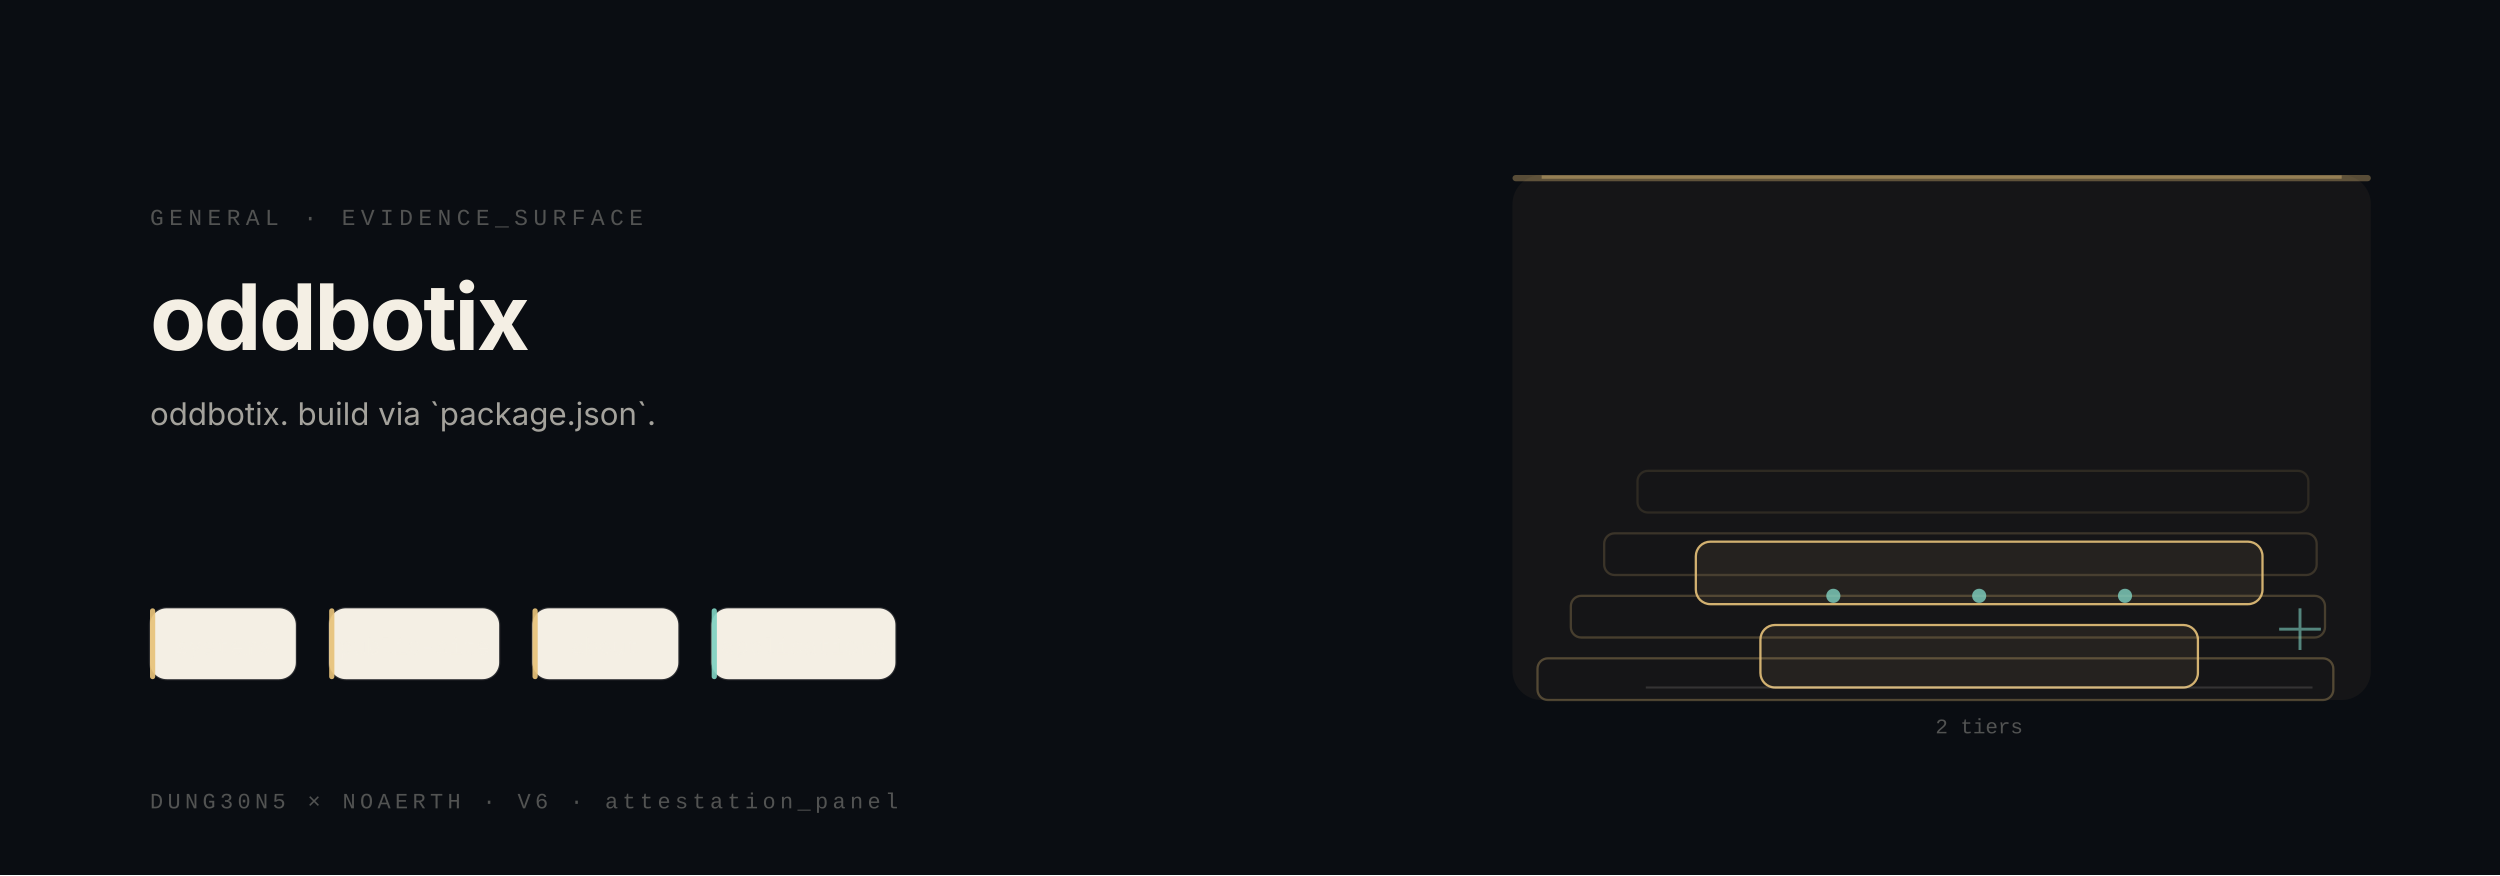
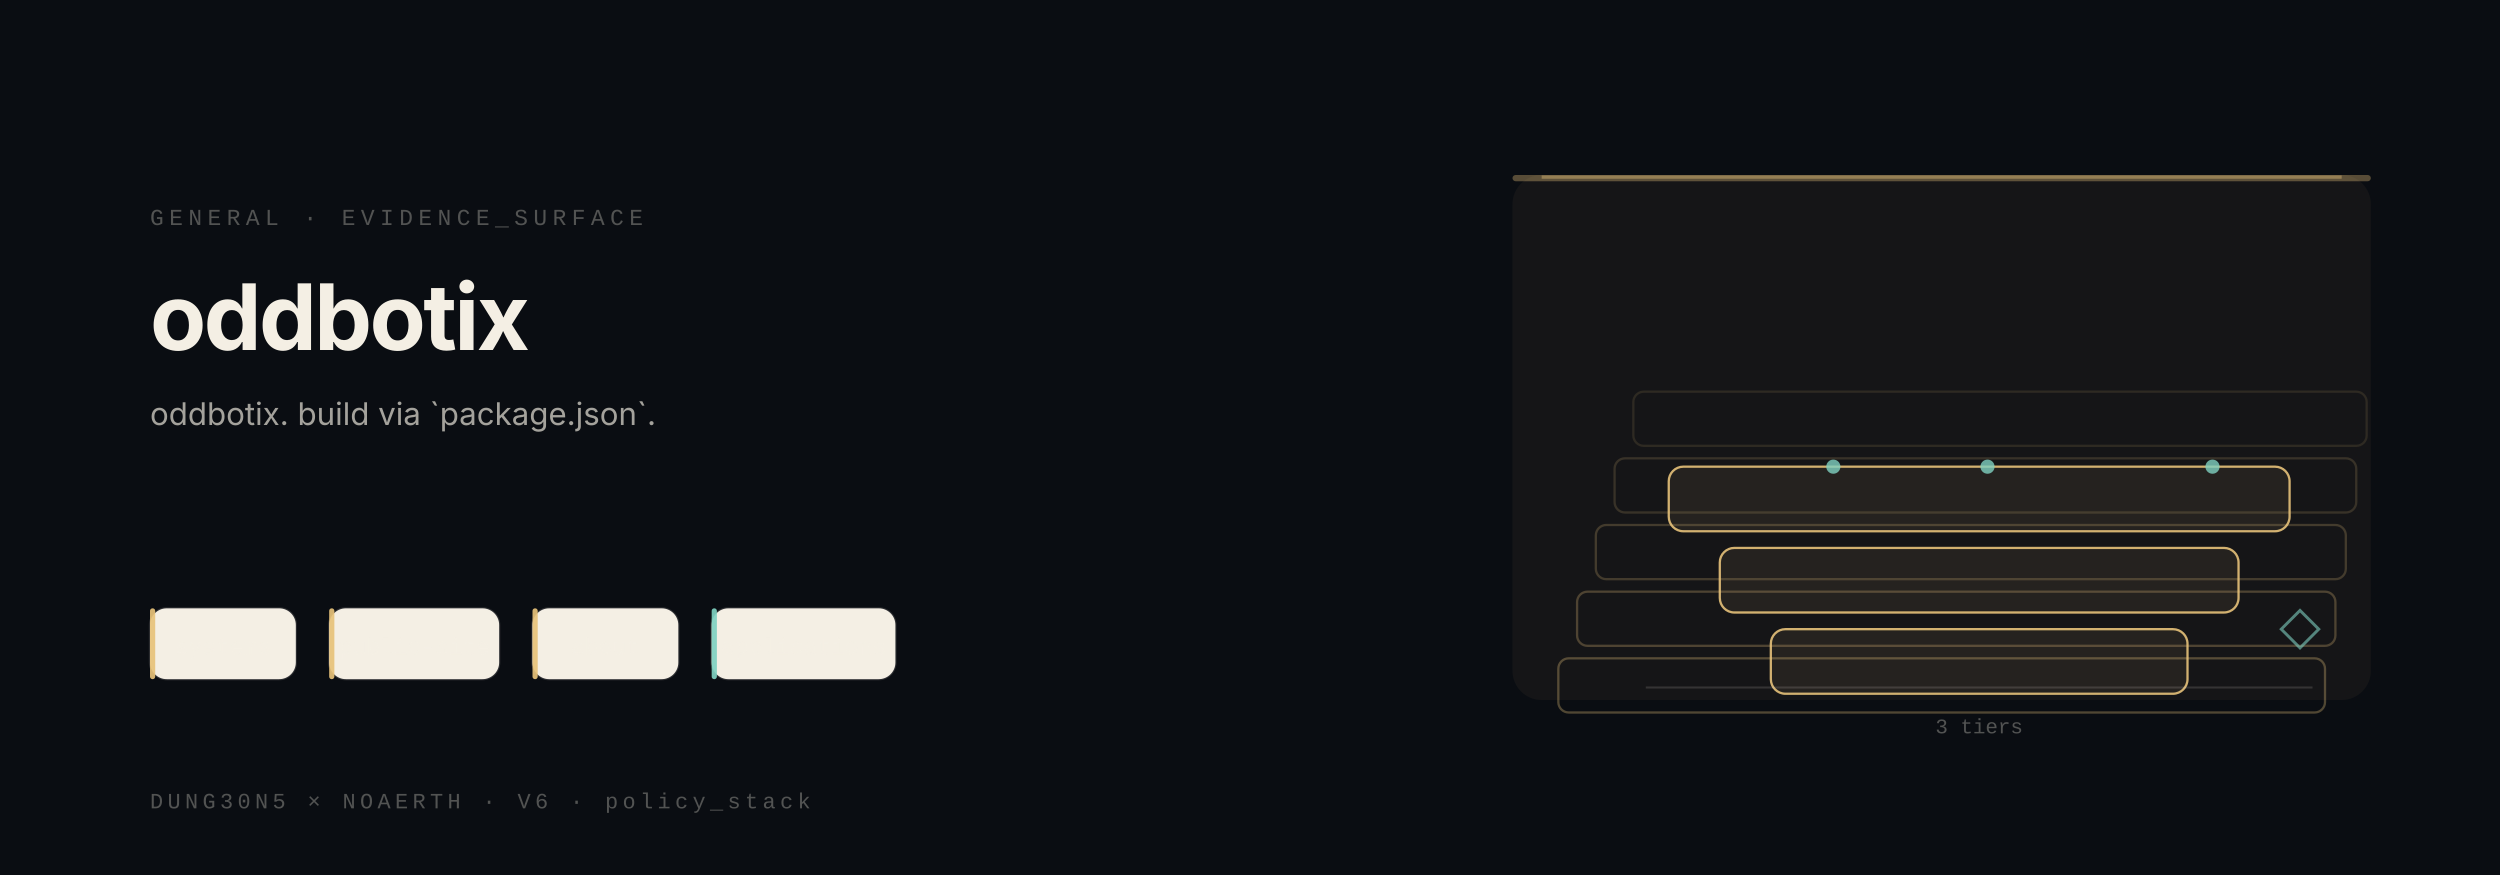
<svg xmlns="http://www.w3.org/2000/svg" viewBox="0 0 1200 420" width="1200" height="420" role="img" aria-label="oddbotix: claims stack into tiers, and evidence is carried up to be checked">
  <rect width="1200" height="420" fill="#0a0d12" />
  <text x="72" y="108" font-family="ui-monospace, SFMono-Regular, Menlo, Monaco, Consolas, 'Liberation Mono', monospace" font-size="11" letter-spacing="2.6" fill="#f4efe44f">GENERAL · EVIDENCE_SURFACE</text>
  <text x="72" y="168" font-family="-apple-system, BlinkMacSystemFont, 'Segoe UI', Inter, Helvetica, Arial, sans-serif" font-size="44" font-weight="660" letter-spacing="-1.2" fill="#f4efe4">oddbotix</text>
  <text x="72" y="204" font-family="-apple-system, BlinkMacSystemFont, 'Segoe UI', Inter, Helvetica, Arial, sans-serif" font-size="15" fill="#f4efe4a8">oddbotix. build via `package.json`.</text>
  <rect x="72.0" y="292.0" width="70.0" height="34.0" rx="8" fill="#f4efe4" stroke="#f4efe424" stroke-width="1.1" />
  <rect x="72.0" y="292.0" width="2.5" height="34.0" rx="1.2" fill="#e7c27a" opacity="0.92" />
  <text x="107.0" y="314" font-family="ui-monospace, SFMono-Regular, Menlo, Monaco, Consolas, 'Liberation Mono', monospace" font-size="11" fill="#f4efe4" fill-opacity="0.82" text-anchor="middle">systems</text>
  <rect x="158.0" y="292.0" width="81.6" height="34.0" rx="8" fill="#f4efe4" stroke="#f4efe424" stroke-width="1.1" />
  <rect x="158.0" y="292.0" width="2.5" height="34.0" rx="1.2" fill="#e7c27a" opacity="0.92" />
  <text x="198.8" y="314" font-family="ui-monospace, SFMono-Regular, Menlo, Monaco, Consolas, 'Liberation Mono', monospace" font-size="11" fill="#f4efe4" fill-opacity="0.82" text-anchor="middle">public-site</text>
  <rect x="255.6" y="292.0" width="70.0" height="34.0" rx="8" fill="#f4efe4" stroke="#f4efe424" stroke-width="1.1" />
  <rect x="255.6" y="292.0" width="2.5" height="34.0" rx="1.2" fill="#e7c27a" opacity="0.92" />
  <text x="290.6" y="314" font-family="ui-monospace, SFMono-Regular, Menlo, Monaco, Consolas, 'Liberation Mono', monospace" font-size="11" fill="#f4efe4" fill-opacity="0.82" text-anchor="middle">about</text>
  <rect x="341.6" y="292.0" width="88.2" height="34.0" rx="8" fill="#f4efe4" stroke="#f4efe424" stroke-width="1.1" />
  <rect x="341.6" y="292.0" width="2.5" height="34.0" rx="1.2" fill="#7fd1c1" opacity="0.92" />
  <text x="385.7" y="314" font-family="ui-monospace, SFMono-Regular, Menlo, Monaco, Consolas, 'Liberation Mono', monospace" font-size="11" fill="#f4efe4" fill-opacity="0.82" text-anchor="middle">applications</text>
  <rect x="726.0" y="84.0" width="412.0" height="252.0" rx="14" fill="#e7c27a" fill-opacity="0.05" />
  <line x1="740.0" y1="85.0" x2="1124.0" y2="85.0" stroke="#e7c27a" stroke-width="1.6" opacity="0.4" />
-   <rect x="738.0" y="316.0" width="382.0" height="20" rx="5" fill="none" stroke="#e7c27a" stroke-width="1.1" opacity="0.30" />
-   <rect x="754.0" y="286.0" width="362.0" height="20" rx="5" fill="none" stroke="#e7c27a" stroke-width="1.1" opacity="0.24" />
-   <rect x="770.0" y="256.0" width="342.0" height="20" rx="5" fill="none" stroke="#e7c27a" stroke-width="1.1" opacity="0.18" />
-   <rect x="786.0" y="226.0" width="322.0" height="20" rx="5" fill="none" stroke="#e7c27a" stroke-width="1.1" opacity="0.12" />
+   <rect x="748.0" y="316.0" width="368.0" height="26" rx="5" fill="none" stroke="#e7c27a" stroke-width="1.1" opacity="0.32" />
+   <rect x="757.0" y="284.0" width="364.0" height="26" rx="5" fill="none" stroke="#e7c27a" stroke-width="1.1" opacity="0.27" />
+   <rect x="766.0" y="252.0" width="360.0" height="26" rx="5" fill="none" stroke="#e7c27a" stroke-width="1.1" opacity="0.22" />
+   <rect x="775.0" y="220.0" width="356.0" height="26" rx="5" fill="none" stroke="#e7c27a" stroke-width="1.1" opacity="0.17" />
+   <rect x="784.0" y="188.0" width="352.0" height="26" rx="5" fill="none" stroke="#e7c27a" stroke-width="1.1" opacity="0.12" />
  <rect x="726.0" y="84.0" width="412.0" height="3" rx="1.5" fill="#e7c27a" opacity="0.35" />
-   <path d="M1094.0 302.0 h20 M1104.0 292.0 v20" stroke="#7fd1c1" stroke-width="1.4" opacity="0.6" />
-   <rect x="845.0" y="300.0" width="210.0" height="30" rx="7" fill="#e7c27a" fill-opacity="0.09" stroke="#e7c27a" stroke-width="1.1" opacity="0.9" />
-   <rect x="814.0" y="260.0" width="272.0" height="30" rx="7" fill="#e7c27a" fill-opacity="0.09" stroke="#e7c27a" stroke-width="1.1" opacity="0.9" />
-   <circle cx="880" cy="286" r="3.4" fill="#7fd1c1" opacity="0.8" />
-   <circle cx="950" cy="286" r="3.4" fill="#7fd1c1" opacity="0.8" />
-   <circle cx="1020" cy="286" r="3.4" fill="#7fd1c1" opacity="0.8" />
+   <path d="M1095.0 302.0 l9 -9 l9 9 l-9 9 z" fill="none" stroke="#7fd1c1" stroke-width="1.4" opacity="0.6" />
+   <rect x="850.0" y="302.0" width="200.0" height="31" rx="7" fill="#e7c27a" fill-opacity="0.09" stroke="#e7c27a" stroke-width="1.1" opacity="0.9" />
+   <rect x="825.5" y="263.0" width="249.0" height="31" rx="7" fill="#e7c27a" fill-opacity="0.09" stroke="#e7c27a" stroke-width="1.1" opacity="0.9" />
+   <rect x="801.0" y="224.0" width="298.0" height="31" rx="7" fill="#e7c27a" fill-opacity="0.09" stroke="#e7c27a" stroke-width="1.1" opacity="0.9" />
+   <circle cx="880" cy="224" r="3.4" fill="#7fd1c1" opacity="0.8" />
+   <circle cx="954" cy="224" r="3.4" fill="#7fd1c1" opacity="0.8" />
+   <circle cx="1062" cy="224" r="3.4" fill="#7fd1c1" opacity="0.8" />
  <line x1="790" y1="330" x2="1110" y2="330" stroke="#f4efe424" stroke-width="1" />
-   <text x="950" y="352" font-family="ui-monospace, SFMono-Regular, Menlo, Monaco, Consolas, 'Liberation Mono', monospace" font-size="10" fill="#f4efe44f" text-anchor="middle">2 tiers</text>
-   <text x="72" y="388" font-family="ui-monospace, SFMono-Regular, Menlo, Monaco, Consolas, 'Liberation Mono', monospace" font-size="10.5" letter-spacing="2.1" fill="#f4efe44f">DUNG30N5 × NOAERTH · V6 · attestation_panel</text>
+   <text x="950" y="352" font-family="ui-monospace, SFMono-Regular, Menlo, Monaco, Consolas, 'Liberation Mono', monospace" font-size="10" fill="#f4efe44f" text-anchor="middle">3 tiers</text>
+   <text x="72" y="388" font-family="ui-monospace, SFMono-Regular, Menlo, Monaco, Consolas, 'Liberation Mono', monospace" font-size="10.5" letter-spacing="2.1" fill="#f4efe44f">DUNG30N5 × NOAERTH · V6 · policy_stack</text>
</svg>
